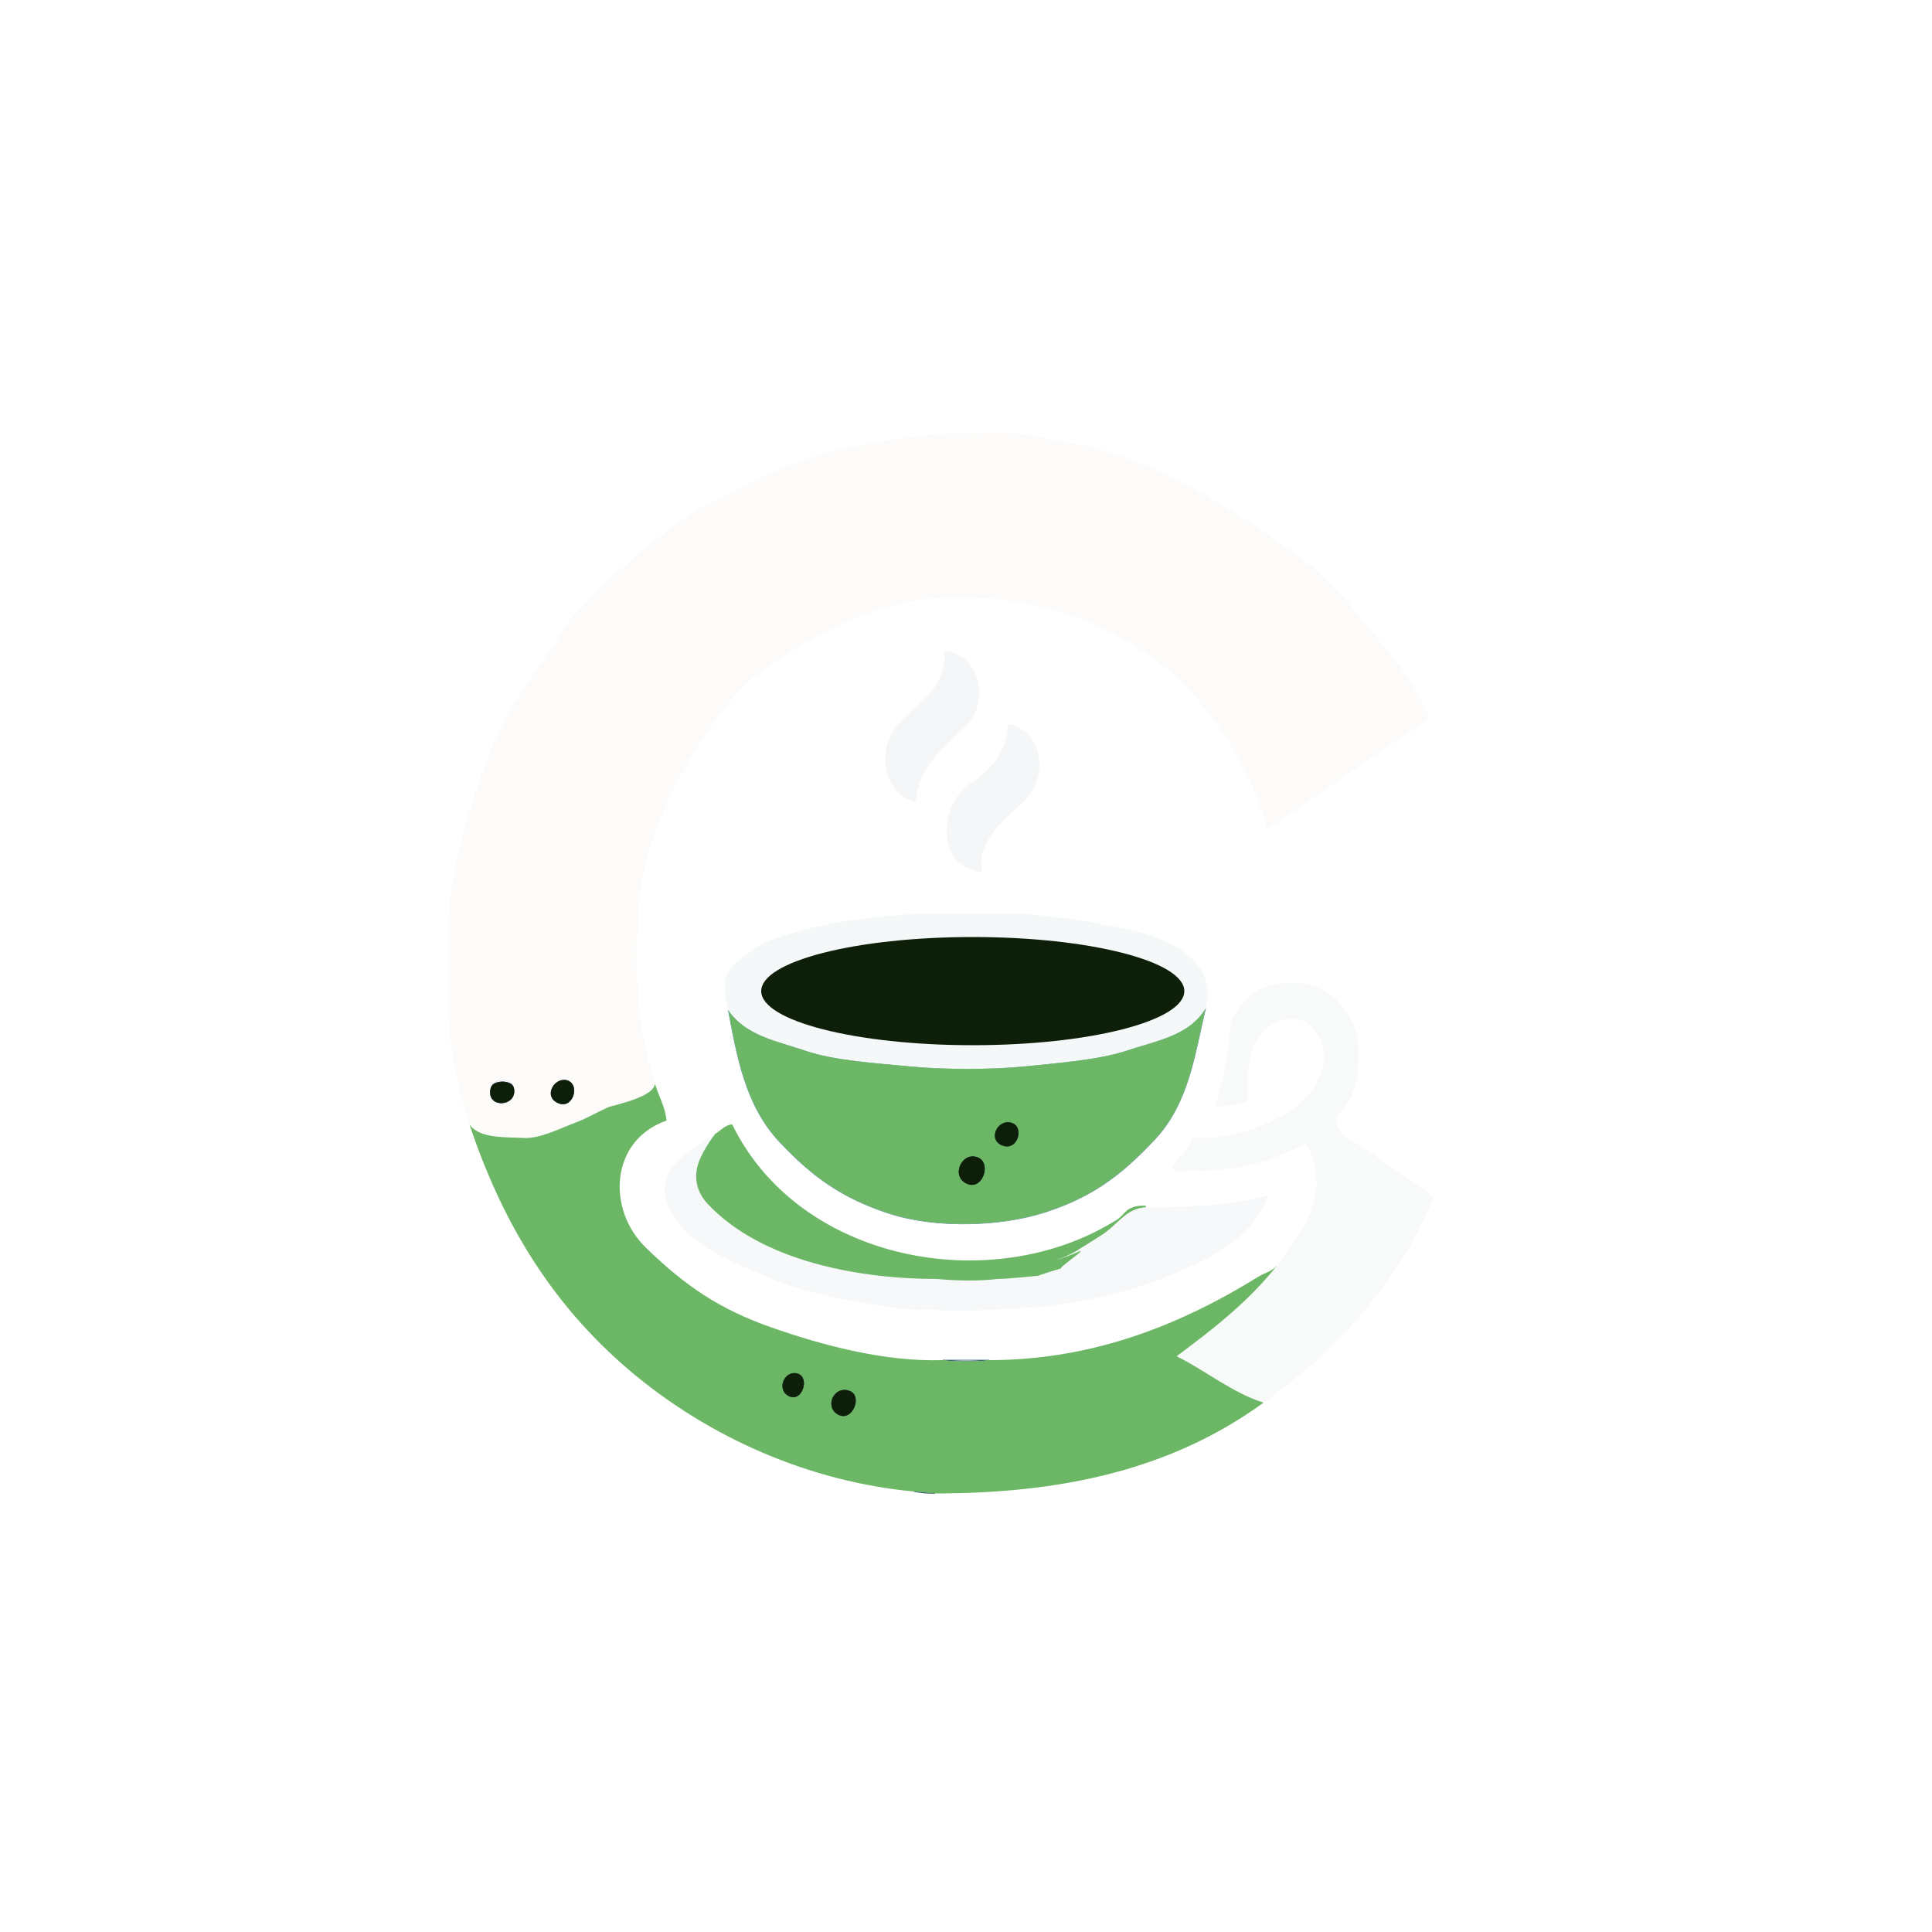
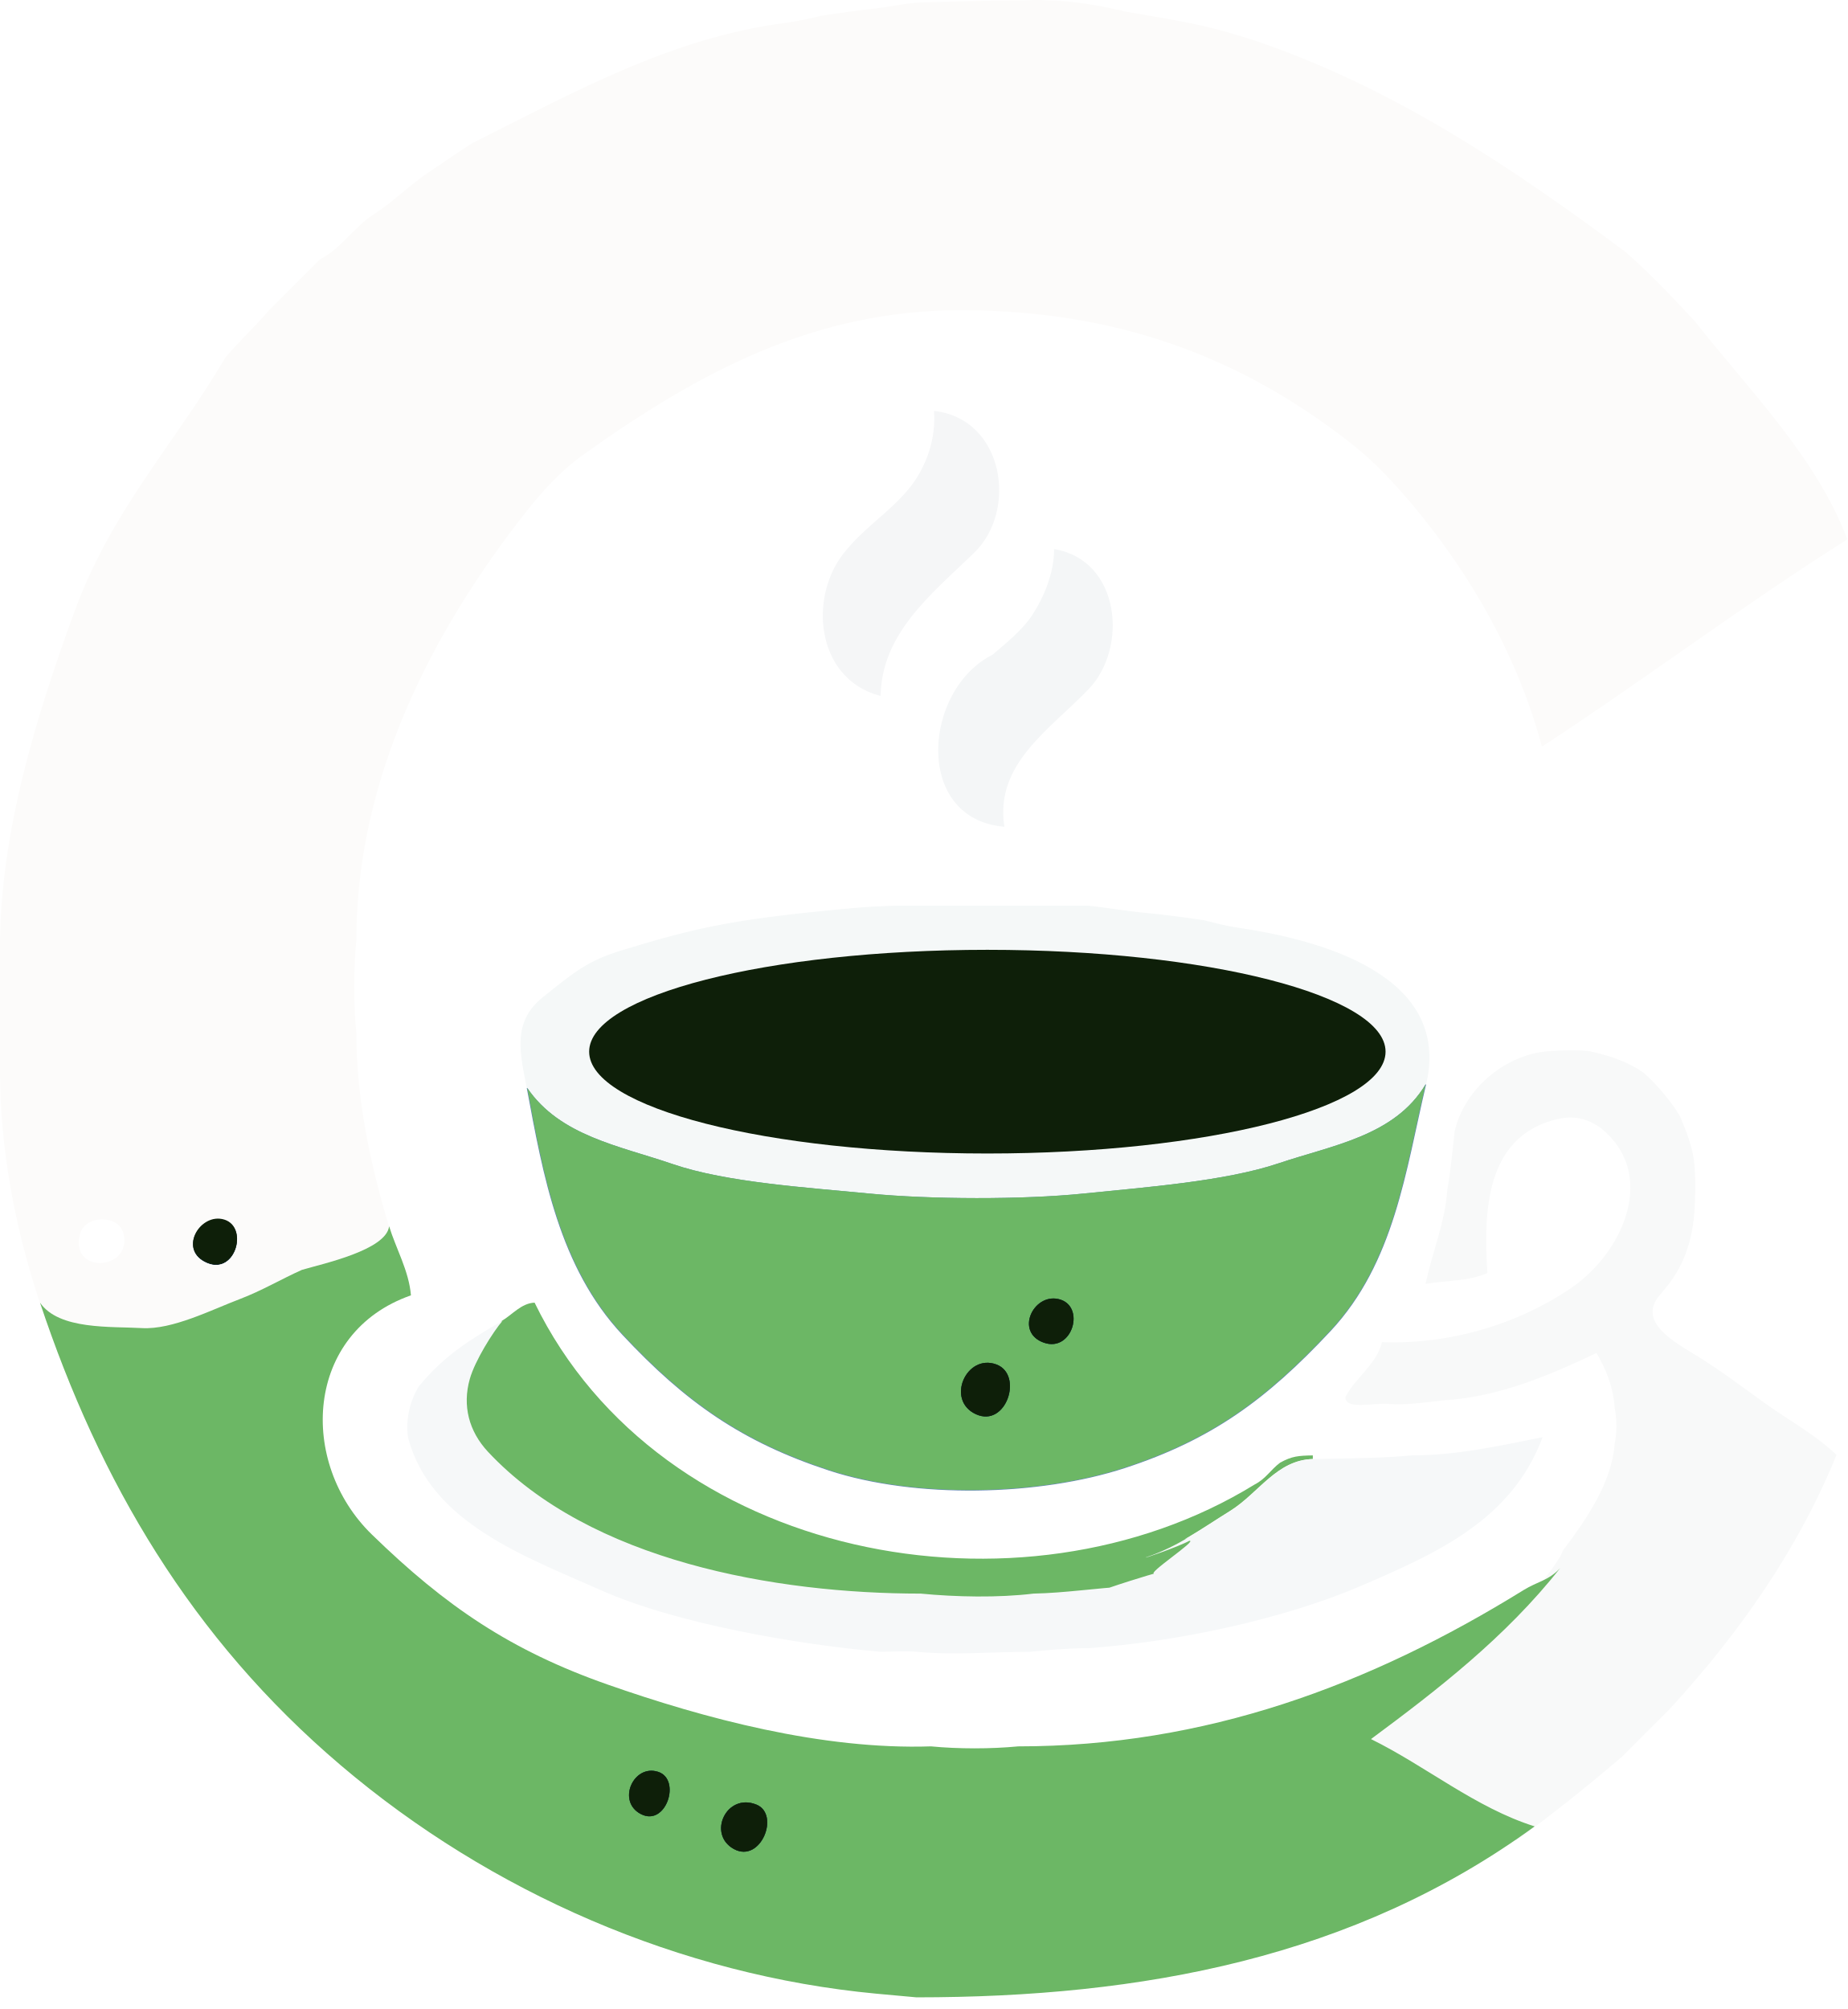
- <svg xmlns="http://www.w3.org/2000/svg" width="1000" height="1000" viewBox="0 0 1000 1000" fill="none">
-   <path d="M485 354C480.34 362.45 471 367.69 465 375C454.25 387.15 456.22 410.33 474 415C474.44 397.83 487.74 387.34 499.75 375.75C511.76 364.16 507.89 339.25 489 337C489.37 343.19 487.89 348.76 485 354Z" stroke="#F5F6F7" stroke-width="0.3" />
-   <path d="M516 393C513.26 397.2 508.71 400.83 505 404C486.01 413.54 483.35 448.76 508 451C505.44 433.79 520.36 424.53 531.23 413.23C542.1 401.93 539.89 378.08 522 375C521.98 381.31 519.32 387.91 516 393Z" stroke="#F4F6F7" stroke-width="0.3" />
-   <path d="M463 474C452.56 475.01 441.19 476.2 431.07 478.07C420.95 479.95 413.03 482.25 403.22 485.22C393.42 488.2 389.74 491.44 381.25 498.25C372.76 505.06 375.31 513.94 377 523C386.05 536.2 402.31 538.87 417.07 543.93C431.84 548.98 454.21 550.36 471 552C487.79 553.64 513.23 553.72 530 552C546.77 550.28 568.88 548.66 583.67 543.67C598.47 538.68 615.5 536.17 624 522C631.07 492.09 595.28 482.4 572 479C568.85 478.54 565.67 477.66 563 477C557.58 476.23 552.57 475.51 547 475C541.88 474.53 535.64 473.44 531 473C528.67 473 526.33 473 524 473C509.67 473 495.33 473 481 473C474.76 473 469.03 473.42 463 474ZM527 490C529.88 490.27 533.78 490.78 536 491C548.11 491 567.75 495.82 578.22 497.78C588.69 499.74 610.83 507.12 600.75 517.75C590.68 528.38 576.8 526.04 564 530C551.2 533.96 533.25 534.59 520 536C520.99 536.09 522.01 535.93 523 536C507.47 537.09 488.01 538.87 473 535C468.72 534.91 465.12 534.46 461 534C454.5 534.19 449.3 534.07 443 532C435.23 530.76 427.79 528.34 420 527C416.44 526.39 414.93 525.48 412 524C408.41 522.77 404.1 521.02 401 519C397.16 516.5 395.23 514.04 397 510C401.35 500.06 414.03 501.52 423 498C431.98 494.49 444.41 493.41 455 492C465.59 490.59 478.39 488.96 490 489C501.61 489.04 515.6 488.93 527 490Z" stroke="#F5F8F8" stroke-width="0.3" />
-   <path d="M397 510C396.23 513.36 398.44 517.04 401 519C404.1 521.02 408.41 522.77 412 524C414.49 524.85 417.79 526.39 420 527C427.79 528.34 435.23 530.76 443 532C449.02 532.96 454.89 533.32 461 534C465.12 534.46 468.72 534.91 473 535C476.95 535.08 480.18 535.74 484 536C493.68 535.72 505.31 534.97 515 536C516.63 536 518.38 536.17 520 536C533.25 534.59 551.2 533.96 564 530C576.8 526.04 590.68 528.38 600.75 517.75C610.83 507.12 588.69 499.74 578.22 497.78C567.75 495.82 548.11 491 536 491C532.72 491 529.61 490.55 527 490C515.6 488.93 501.61 489.04 490 489C478.39 488.96 465.59 490.59 455 492C444.41 493.41 431.98 494.49 423 498C414.03 501.52 401.35 500.06 397 510Z" stroke="#02203E" stroke-width="0.3" />
-   <path d="M536 491C533.78 490.78 529.88 490.27 527 490C529.61 490.55 532.72 491 536 491Z" stroke="#41505D" stroke-width="0.3" />
-   <path d="M401 519C398.44 517.04 396.23 513.36 397 510C395.23 514.04 397.16 516.5 401 519Z" stroke="#73838D" stroke-width="0.3" />
-   <path d="M377 523C381.44 546.85 385.89 572.18 403.25 590.75C420.6 609.33 436.2 620.23 459.98 628.02C483.75 635.82 517.56 635.1 541.33 627.33C565.09 619.55 580.15 608.57 597.75 589.75C615.35 570.92 618.4 545.7 624 522C615.5 536.17 598.47 538.68 583.67 543.67C568.88 548.66 546.77 550.28 530 552C513.23 553.72 487.79 553.64 471 552C454.21 550.36 431.84 548.98 417.07 543.93C402.31 538.87 386.05 536.2 377 523ZM523 581C530.69 582.68 526.97 595.85 519 593C511.03 590.15 516.09 579.49 523 581ZM506 599C513.49 601.81 508.69 616.53 500.33 612.67C491.97 608.81 497.74 595.91 506 599Z" stroke="#6588B7" stroke-width="0.3" />
-   <path d="M420 527C417.79 526.39 414.49 524.85 412 524C414.93 525.48 416.44 526.39 420 527Z" stroke="#94AAAE" stroke-width="0.3" />
-   <path d="M461 534C454.89 533.32 449.02 532.96 443 532C449.3 534.07 454.5 534.19 461 534Z" stroke="#BBD1D8" stroke-width="0.3" />
-   <path d="M520 536C518.38 536.17 516.63 536 515 536C504.75 536 494.22 536.7 484 536C480.18 535.74 476.95 535.08 473 535C488.01 538.87 507.47 537.09 523 536C522.01 535.93 520.99 536.09 520 536Z" stroke="#C6DCDF" stroke-width="0.3" />
-   <path d="M254 563C255.51 558.97 264.61 558.93 266 563C264.76 557.55 255.41 557.66 254 563Z" stroke="#838F9B" stroke-width="0.3" />
-   <path d="M293 559C286.65 557.81 281.02 567.65 289 571C296.98 574.34 300.62 560.42 293 559Z" stroke="#132941" stroke-width="0.3" />
-   <path d="M254 563C251.06 574.13 268.3 573.09 266 563C264.61 558.93 255.51 558.97 254 563Z" stroke="#11253D" stroke-width="0.3" />
-   <path d="M298 581C303.94 578.75 309.43 575.49 315 573C308.73 574.85 303.39 578 298 581Z" stroke="#C5DFED" stroke-width="0.3" />
-   <path d="M523 581C516.09 579.49 511.03 590.15 519 593C526.97 595.85 530.69 582.68 523 581Z" stroke="#0A294E" stroke-width="0.3" />
-   <path d="M506 599C497.74 595.91 491.97 608.81 500.33 612.67C508.69 616.53 513.49 601.81 506 599Z" stroke="#072846" stroke-width="0.3" />
-   <path d="M512 704C504 704 496 704 488 704C495.48 704.72 504.45 704.73 512 704Z" stroke="#2A4F6F" stroke-width="0.3" />
-   <path d="M413 711C406.14 708.75 401.47 719.26 408.33 722.67C415.19 726.08 419.37 713.09 413 711Z" stroke="#09294A" stroke-width="0.3" />
-   <path d="M440 720C431.75 716.66 426.39 728.15 433.78 732.22C441.17 736.29 446.62 722.68 440 720Z" stroke="#0B2C4C" stroke-width="0.3" />
-   <path d="M484 773C481.12 772.72 476.54 772.33 473 772C476.22 772.68 480.09 773 484 773Z" stroke="#334F70" stroke-width="0.3" />
-   <path d="M473 226.142C467.97 226.702 462.96 227.432 458 228.142C454.91 228.902 451.6 229.672 448 230.142C416.61 234.232 389.93 249.172 362 263.142C358.09 265.562 353.94 268.542 350 271.142C344.77 274.592 339.96 279.492 334.7 282.842C329.44 286.192 325.59 292.412 320 295.142C315.41 299.732 310.54 304.602 306 309.142C302.18 313.612 297.69 317.732 294 322.142C279.19 347.082 262.51 364.392 252.31 392.452C242.1 420.502 232 452.732 232 484.142C232 495.472 232 506.812 232 518.142C232 540.132 236.25 561.892 243 582.142C248.19 589.702 262.61 588.642 271 589.142C279.39 589.642 290.71 585.092 298.5 582.142C303.89 579.142 309.23 575.992 315.5 574.142C321.39 572.402 338.2 567.702 339 561.142C333.91 544.382 330 526.112 330 508.142C329.21 499.962 329.21 490.252 330 482.142C330 438.202 350.42 397.812 377 364.142C381.13 358.912 386.61 352.992 392 349.142C424.18 326.162 456.01 308.932 497 309.142C537.99 309.352 572.28 321.102 604 346.142C609.79 350.712 615.26 356.592 620 362.142C636.56 381.832 649.43 404.592 656 429.142C684.28 410.652 711.56 390.052 740 372.142C731.3 349.372 713.23 331.442 698 312.142C692.25 305.922 685.32 298.652 679 293.142C648.51 270.472 615.5 248 577 235C565.5 231.358 562 230.5 542 227.142C541.02 227.062 539.98 226.5 539 226.5C535 225.5 526.5 224 520.5 224C517.24 223.68 514.28 224 511 224C502.67 224 494.33 224.33 486 224.5C481.47 224.59 477.43 225.642 473 226.142ZM266 563.142C268.3 573.232 251.06 574.272 254 563.142C255.41 557.802 264.76 557.692 266 563.142ZM293 559.142C300.62 560.562 296.98 574.482 289 571.142C281.02 567.792 286.65 557.952 293 559.142Z" fill="#FCFBFA" />
-   <path d="M485 354C480.34 362.45 471 367.69 465 375C454.25 387.15 456.22 410.33 474 415C474.44 397.83 487.74 387.34 499.75 375.75C511.76 364.16 507.89 339.25 489 337C489.37 343.19 487.89 348.76 485 354Z" fill="#F5F6F7" />
-   <path d="M516 393C513.26 397.2 508.71 400.83 505 404C486.01 413.54 483.35 448.76 508 451C505.44 433.79 520.36 424.53 531.23 413.23C542.1 401.93 539.89 378.08 522 375C521.98 381.31 519.32 387.91 516 393Z" fill="#F4F6F7" />
-   <path d="M463 474C452.56 475.01 441.19 476.2 431.07 478.07C420.95 479.95 413.03 482.25 403.22 485.22C393.42 488.2 389.74 491.44 381.25 498.25C372.76 505.06 375.31 513.94 377 523C386.05 536.2 402.31 538.87 417.07 543.93C431.84 548.98 454.21 550.36 471 552C487.79 553.64 513.23 553.72 530 552C546.77 550.28 568.88 548.66 583.67 543.67C598.47 538.68 615.5 536.17 624 522C631.07 492.09 595.28 482.4 572 479C568.85 478.54 565.67 477.66 563 477C557.58 476.23 552.57 475.51 547 475C541.88 474.53 535.64 473.44 531 473C528.67 473 526.33 473 524 473C509.67 473 495.33 473 481 473C474.76 473 469.03 473.42 463 474ZM527 490C529.88 490.27 533.78 490.78 536 491C548.11 491 567.75 495.82 578.22 497.78C588.69 499.74 610.83 507.12 600.75 517.75C590.68 528.38 576.8 526.04 564 530C551.2 533.96 533.25 534.59 520 536C520.99 536.09 522.01 535.93 523 536C507.47 537.09 488.01 538.87 473 535C468.72 534.91 465.12 534.46 461 534C454.5 534.19 449.3 534.07 443 532C435.23 530.76 427.79 528.34 420 527C416.44 526.39 414.93 525.48 412 524C408.41 522.77 404.1 521.02 401 519C397.16 516.5 395.23 514.04 397 510C401.35 500.06 414.03 501.52 423 498C431.98 494.49 444.41 493.41 455 492C465.59 490.59 478.39 488.96 490 489C501.61 489.04 515.6 488.93 527 490Z" fill="#F5F8F8" />
-   <path d="M536 491C533.78 490.78 529.88 490.27 527 490C529.61 490.55 532.72 491 536 491Z" fill="#41505D" stroke="black" />
-   <path d="M637 531C636.38 536.53 635.88 542.09 635 547C634.39 556.06 630.83 564.32 629 573C634.67 571.98 640.7 572.36 646 570C644.92 553.38 645.46 533.25 664 528C668.79 526.64 672.8 527.06 677 530C692.83 542.37 683.72 564.06 669.08 574.08C654.44 584.11 635.45 589.73 617 589C615.64 594.98 609.82 598.68 607 604C606.58 607.78 614.79 605.59 619 606C623.21 606.41 629.68 605.48 634 605C649.02 604.1 662.7 598.27 676 592C678.78 596.72 680.63 601.52 681 607C681.63 610.5 681.67 613.55 681 617C680.15 627.76 673.22 637.7 667 646C666.54 646.61 666.38 647.39 666 648C664.48 650.45 662.77 652.75 661 655C645.93 674.09 627.05 688.6 609 702C624.2 709.48 637.75 720.89 654 726C663.84 718.83 673.37 711.23 683 703C687.25 698.75 691.8 694.2 696 690C715.26 669.1 731.53 645.83 742 620C736 614.31 728.82 610.46 722.25 605.75C715.67 601.04 709.67 596.43 702.75 592.25C695.83 588.07 687.28 582.78 693.7 575.7C700.12 568.61 702.51 560.95 703 552C703.19 548.43 703.24 544.57 703 541C702.64 535.78 700.96 531.71 699 527C696.84 523.21 692.5 517.94 689 515C684.4 511.71 679.39 510.19 674 509C670.52 508.64 666.49 508.76 663 509C650.9 509.82 639.7 519.39 637 531Z" fill="#F8F9F9" />
-   <path d="M401 519C398.44 517.04 396.23 513.36 397 510C395.23 514.04 397.16 516.5 401 519Z" fill="#73838D" stroke="black" />
-   <path d="M377 523C381.44 546.85 385.89 572.18 403.25 590.75C420.6 609.33 436.2 620.23 459.98 628.02C483.75 635.82 517.56 635.1 541.33 627.33C565.09 619.55 580.15 608.57 597.75 589.75C615.35 570.92 618.4 545.7 624 522C615.5 536.17 598.47 538.68 583.67 543.67C568.88 548.66 546.77 550.28 530 552C513.23 553.72 487.79 553.64 471 552C454.21 550.36 431.84 548.98 417.07 543.93C402.31 538.87 386.05 536.2 377 523ZM523 581C530.69 582.68 526.97 595.85 519 593C511.03 590.15 516.09 579.49 523 581ZM506 599C513.49 601.81 508.69 616.53 500.33 612.67C491.97 608.81 497.74 595.91 506 599Z" fill="#6CB765" />
-   <path d="M420 527C417.79 526.39 414.49 524.85 412 524C414.93 525.48 416.44 526.39 420 527Z" fill="#94AAAE" stroke="black" />
-   <path d="M461 534C454.89 533.32 449.02 532.96 443 532C449.3 534.07 454.5 534.19 461 534Z" fill="#BBD1D8" stroke="black" />
-   <path d="M520 536C518.38 536.17 516.63 536 515 536C504.75 536 494.22 536.7 484 536C480.18 535.74 476.95 535.08 473 535C488.01 538.87 507.47 537.09 523 536C522.01 535.93 520.99 536.09 520 536Z" fill="#C6DCDF" stroke="black" />
-   <path d="M484 536C494.22 536.7 504.75 536 515 536C505.31 534.97 493.68 535.72 484 536Z" fill="#223E48" stroke="black" />
-   <path d="M293 559C286.65 557.81 281.02 567.65 289 571C296.98 574.34 300.62 560.42 293 559Z" fill="#0E1F09" />
-   <path d="M254 563C251.06 574.13 268.3 573.09 266 563C264.61 558.93 255.51 558.97 254 563Z" fill="#0E1F09" />
-   <path d="M315 573C309.43 575.49 303.94 578.75 298 581C290.21 583.95 279.39 589.5 271 589C262.61 588.5 248.19 589.56 243 582C259.35 631.05 284.53 674.24 325.75 709.25C366.97 744.26 419.18 766.95 473 772C476.54 772.33 481.12 772.72 484 773C546.03 773 604.4 762.15 654 726C637.75 720.89 624.2 709.48 609 702C627.05 688.6 645.93 674.09 661 655C657.84 658.42 654.77 658.67 651 661C608.51 687.3 563.37 704 512 704C504.45 704.73 495.48 704.72 488 704C458.11 705 425.62 696.32 399.02 686.98C372.43 677.64 354.55 665.5 334.25 645.75C313.95 625.99 315.76 590.22 345 580C344.47 573.3 340.83 567.02 339 561C338.2 567.56 320.89 571.26 315 573ZM413 711C419.37 713.09 415.19 726.08 408.33 722.67C401.47 719.26 406.14 708.75 413 711ZM440 720C446.62 722.68 441.17 736.29 433.78 732.22C426.39 728.15 431.75 716.66 440 720Z" fill="#6CB765" />
-   <path d="M523 581C516.09 579.49 511.03 590.15 519 593C526.97 595.85 530.69 582.68 523 581Z" fill="#0E1F09" />
-   <path d="M370 587C367.41 590.03 358.45 598.37 357 603.5C355.98 610.19 358.4 618.09 362 623.5C390.14 653.64 445.18 666 485 666C495.33 666 505.68 666.21 516 666C524.76 665.82 534.21 663.98 543 663.5C547.47 662.86 573.73 655.68 578.5 654.5C577.71 654.45 575.98 641.95 574.5 642C574 642.02 549.99 649.44 549.5 649.5C546.86 649.81 548.71 651.56 546 652C542.16 652.62 552 651.782 547.5 651.262C552.68 648.862 541.28 653.75 547 652C555.7 649.1 562.39 644.13 570.25 639.25C578.1 634.36 583.06 625.2 593 625C592.99 625 593 624 593 624C589.04 624.08 587.3 624.18 584 626C581.38 627.97 580.08 630.43 577 632C512.78 671.54 413.52 652.96 379 582C375.33 582.15 372.8 585.39 370 587Z" fill="#6CB765" />
-   <path d="M347.182 605C344.692 609.07 343.522 614.06 344.182 619C350.282 642.52 376.522 651.84 397.162 661.03C417.792 670.21 450.792 675.94 474.182 678C476.922 677.98 481.382 677.73 484.182 678C494.302 678.98 505.012 678 515.182 678C519.892 677.54 525.782 677 531.182 677C555.332 675.32 584.682 669.11 606.112 659.93C627.532 650.74 647.742 641.6 656.182 619C644.262 621.36 632.692 624 620.182 624C611.862 624.81 602.182 624.82 593.182 625C583.242 625.2 578.282 634.36 570.432 639.25C562.572 644.13 555.882 649.1 547.182 652C545.692 652.68 556.13 649.1 559 647.5C561.71 647.06 546.86 656.81 549.5 656.5C556.34 654.39 516.9 665.63 524 667.5C514.54 673.94 553.412 658.74 542.182 660C533.392 660.48 524.942 661.82 516.182 662C506.452 663.18 494.822 662.93 485.182 662C445.362 662 394.322 653.14 366.182 623C360.922 617.36 359.112 610.33 361.182 603C362.632 597.87 367.592 590.03 370.182 587C361.372 592.07 354.082 596.6 347.182 605Z" fill="#F6F8F9" />
-   <path d="M506 599C497.74 595.91 491.97 608.81 500.33 612.67C508.69 616.53 513.49 601.81 506 599Z" fill="#0E1F09" />
-   <path d="M413 711C406.14 708.75 401.47 719.26 408.33 722.67C415.19 726.08 419.37 713.09 413 711Z" fill="#0E1F09" />
-   <path d="M440 720C431.75 716.66 426.39 728.15 433.78 732.22C441.17 736.29 446.62 722.68 440 720Z" fill="#0E1F09" />
-   <ellipse cx="503.5" cy="513" rx="109.5" ry="28" fill="#0E1F09" />
+ <svg xmlns="http://www.w3.org/2000/svg" width="126" height="137" viewBox="0 0 126 137" fill="none">
+   <path d="M99.213 77.138C99.059 78.509 98.935 79.888 98.716 81.106C98.565 83.353 97.682 85.402 97.228 87.555C98.635 87.302 100.13 87.396 101.445 86.811C101.177 82.689 101.311 77.696 105.909 76.394C107.098 76.056 108.092 76.16 109.134 76.89C113.06 79.958 110.801 85.338 107.169 87.823C103.538 90.311 98.828 91.705 94.252 91.524C93.915 93.007 92.471 93.924 91.772 95.244C91.668 96.182 93.704 95.638 94.748 95.74C95.792 95.842 97.397 95.611 98.469 95.492C102.194 95.269 105.587 93.823 108.886 92.268C109.575 93.438 110.034 94.629 110.126 95.988C110.282 96.856 110.292 97.613 110.126 98.469C109.915 101.137 108.196 103.603 106.654 105.661C106.539 105.813 106.5 106.006 106.405 106.157C106.028 106.765 105.604 107.336 105.165 107.894C101.428 112.629 96.745 116.228 92.268 119.551C96.038 121.406 99.399 124.236 103.429 125.504C105.87 123.726 108.233 121.84 110.622 119.799C111.676 118.745 112.805 117.616 113.846 116.575C118.624 111.391 122.659 105.619 125.256 99.213C123.768 97.801 121.987 96.846 120.357 95.678C118.725 94.51 117.237 93.366 115.521 92.33C113.804 91.293 111.684 89.981 113.276 88.225C114.868 86.466 115.461 84.566 115.583 82.346C115.63 81.461 115.642 80.504 115.583 79.618C115.493 78.323 115.077 77.314 114.591 76.146C114.055 75.206 112.978 73.898 112.11 73.169C110.969 72.353 109.727 71.976 108.39 71.681C107.527 71.592 106.527 71.621 105.661 71.681C102.66 71.884 99.882 74.258 99.213 77.138Z" fill="#F8F9F9" />
+   <path d="M62.752 32.279C61.596 34.375 59.279 35.675 57.791 37.488C55.125 40.502 55.614 46.251 60.024 47.409C60.133 43.151 63.432 40.549 66.41 37.674C69.389 34.799 68.429 28.621 63.744 28.063C63.836 29.598 63.469 30.98 62.752 32.279Z" stroke="#F5F6F7" stroke-width="0.074" />
+   <path d="M70.441 41.953C69.761 42.994 68.633 43.895 67.713 44.681C63.002 47.047 62.343 55.783 68.457 56.338C67.822 52.07 71.522 49.773 74.219 46.97C76.915 44.167 76.366 38.252 71.929 37.488C71.924 39.053 71.264 40.69 70.441 41.953Z" stroke="#F4F6F7" stroke-width="0.074" />
+   <path d="M57.295 62.043C54.706 62.294 51.886 62.589 49.376 63.053C46.866 63.519 44.901 64.089 42.468 64.826C40.037 65.565 39.124 66.369 37.019 68.058C34.913 69.747 35.545 71.95 35.965 74.197C38.209 77.471 42.242 78.133 45.903 79.388C49.567 80.641 55.115 80.983 59.28 81.39C63.444 81.796 69.754 81.816 73.913 81.39C78.073 80.963 83.557 80.561 87.225 79.323C90.896 78.086 95.12 77.463 97.228 73.949C98.982 66.53 90.105 64.127 84.331 63.283C83.549 63.169 82.761 62.951 82.098 62.787C80.754 62.596 79.511 62.418 78.13 62.291C76.86 62.175 75.312 61.904 74.161 61.795C73.584 61.795 73.003 61.795 72.425 61.795C68.871 61.795 65.314 61.795 61.76 61.795C60.212 61.795 58.791 61.899 57.295 62.043ZM73.169 66.012C73.884 66.079 74.851 66.205 75.402 66.26C78.405 66.26 83.277 67.455 85.874 67.941C88.47 68.427 93.962 70.258 91.462 72.894C88.964 75.531 85.521 74.951 82.347 75.933C79.172 76.915 74.719 77.071 71.433 77.421C71.679 77.443 71.932 77.404 72.177 77.421C68.325 77.691 63.499 78.133 59.776 77.173C58.714 77.151 57.821 77.039 56.799 76.925C55.187 76.972 53.897 76.942 52.335 76.429C50.407 76.121 48.562 75.521 46.63 75.189C45.747 75.037 45.372 74.812 44.646 74.445C43.755 74.14 42.686 73.706 41.917 73.205C40.965 72.585 40.486 71.974 40.925 70.972C42.004 68.507 45.149 68.869 47.374 67.996C49.601 67.125 52.684 66.857 55.311 66.508C57.938 66.158 61.112 65.754 63.992 65.764C66.872 65.773 70.342 65.746 73.169 66.012Z" stroke="#F5F8F8" stroke-width="0.074" />
+   <path d="M40.925 70.972C40.734 71.806 41.282 72.718 41.917 73.205C42.686 73.706 43.755 74.14 44.646 74.445C45.263 74.656 46.082 75.037 46.63 75.189C48.562 75.521 50.407 76.121 52.335 76.429C53.828 76.667 55.284 76.756 56.799 76.925C57.821 77.039 58.714 77.151 59.776 77.173C60.755 77.193 61.556 77.357 62.504 77.421C64.905 77.352 67.79 77.166 70.193 77.421C70.597 77.421 71.031 77.463 71.433 77.421C74.719 77.071 79.172 76.915 82.346 75.933C85.521 74.951 88.964 75.531 91.462 72.894C93.962 70.258 88.47 68.427 85.873 67.941C83.277 67.455 78.405 66.26 75.402 66.26C74.588 66.26 73.817 66.148 73.169 66.012C70.342 65.746 66.872 65.773 63.992 65.764C61.112 65.754 57.938 66.158 55.311 66.508C52.684 66.857 49.601 67.125 47.374 67.996C45.149 68.869 42.004 68.507 40.925 70.972Z" stroke="#02203E" stroke-width="0.074" />
+   <path d="M75.402 66.26C74.851 66.205 73.884 66.079 73.169 66.012C73.817 66.148 74.588 66.26 75.402 66.26Z" stroke="#41505D" stroke-width="0.074" />
+   <path d="M41.917 73.204C41.282 72.718 40.734 71.806 40.925 70.972C40.486 71.974 40.965 72.584 41.917 73.204Z" stroke="#73838D" stroke-width="0.074" />
+   <path d="M35.965 74.197C37.066 80.112 38.17 86.395 42.475 91.001C46.779 95.609 50.648 98.313 56.546 100.245C62.442 102.18 70.828 102.001 76.724 100.074C82.617 98.144 86.352 95.421 90.718 90.753C95.083 86.082 95.839 79.827 97.228 73.949C95.12 77.463 90.896 78.086 87.225 79.323C83.557 80.561 78.073 80.963 73.913 81.39C69.754 81.816 63.444 81.796 59.28 81.39C55.115 80.983 49.567 80.641 45.903 79.388C42.242 78.133 38.209 77.471 35.965 74.197ZM72.177 88.582C74.085 88.999 73.162 92.266 71.185 91.559C69.208 90.852 70.463 88.208 72.177 88.582ZM67.961 93.047C69.818 93.744 68.628 97.395 66.554 96.438C64.481 95.48 65.912 92.281 67.961 93.047Z" stroke="#6588B7" stroke-width="0.074" />
+   <path d="M46.63 75.189C46.082 75.037 45.263 74.656 44.646 74.445C45.372 74.812 45.747 75.037 46.63 75.189Z" stroke="#94AAAE" stroke-width="0.074" />
+   <path d="M56.799 76.925C55.284 76.756 53.828 76.667 52.335 76.429C53.897 76.942 55.187 76.972 56.799 76.925Z" stroke="#BBD1D8" stroke-width="0.074" />
+   <path d="M71.433 77.421C71.031 77.463 70.597 77.421 70.193 77.421C67.651 77.421 65.039 77.595 62.504 77.421C61.556 77.357 60.755 77.193 59.776 77.173C63.499 78.133 68.325 77.691 72.177 77.421C71.932 77.404 71.679 77.443 71.433 77.421Z" stroke="#C6DCDF" stroke-width="0.074" />
+   <path d="M15.13 83.126C13.555 82.831 12.159 85.271 14.138 86.102C16.117 86.931 17.02 83.478 15.13 83.126Z" stroke="#132941" stroke-width="0.074" />
+   <path d="M16.37 88.582C17.843 88.024 19.205 87.216 20.587 86.598C19.031 87.057 17.707 87.838 16.37 88.582Z" stroke="#C5DFED" stroke-width="0.074" />
+   <path d="M72.177 88.582C70.463 88.208 69.208 90.852 71.185 91.559C73.162 92.266 74.085 88.999 72.177 88.582Z" stroke="#0A294E" stroke-width="0.074" />
+   <path d="M67.961 93.047C65.912 92.281 64.481 95.48 66.554 96.438C68.628 97.395 69.818 93.744 67.961 93.047Z" stroke="#072846" stroke-width="0.074" />
+   <path d="M44.894 120.827C43.192 120.269 42.034 122.875 43.735 123.721C45.437 124.567 46.474 121.345 44.894 120.827Z" stroke="#09294A" stroke-width="0.074" />
+   <path d="M51.591 123.059C49.544 122.23 48.215 125.08 50.048 126.09C51.881 127.099 53.233 123.724 51.591 123.059Z" stroke="#0B2C4C" stroke-width="0.074" />
+   <path d="M59.776 0.567C58.528 0.705 57.285 0.887 56.055 1.063C55.289 1.251 54.468 1.442 53.575 1.559C45.789 2.573 39.172 6.279 32.244 9.744C31.274 10.344 30.245 11.083 29.268 11.728C27.971 12.584 26.777 13.799 25.473 14.63C24.168 15.461 23.213 17.004 21.827 17.681C20.688 18.819 19.48 20.027 18.354 21.153C17.407 22.262 16.293 23.284 15.378 24.378C11.705 30.564 7.567 34.857 5.038 41.817C2.505 48.774 0 56.768 0 64.559C0 67.369 0 70.182 0 72.992C0 78.446 1.054 83.843 2.728 88.866C4.016 90.741 7.592 90.478 9.673 90.602C11.754 90.726 14.562 89.597 16.494 88.866C17.831 88.122 19.155 87.341 20.711 86.882C22.172 86.45 26.341 85.284 26.539 83.657C25.277 79.5 24.307 74.969 24.307 70.511C24.111 68.483 24.111 66.074 24.307 64.063C24.307 53.164 29.372 43.146 35.965 34.795C36.989 33.498 38.348 32.029 39.685 31.075C47.667 25.375 55.562 21.101 65.728 21.153C75.895 21.205 84.4 24.12 92.268 30.33C93.704 31.464 95.061 32.922 96.236 34.299C100.344 39.183 103.536 44.828 105.165 50.917C112.18 46.331 118.946 41.221 126 36.779C123.842 31.131 119.36 26.684 115.583 21.897C114.156 20.355 112.438 18.551 110.87 17.185C103.308 11.562 95.12 5.988 85.571 2.764C82.719 1.86 81.85 1.647 76.89 0.815C76.647 0.795 76.389 0.655 76.146 0.655C75.153 0.407 73.045 0.035 71.557 0.035C70.749 -0.044 70.014 0.035 69.201 0.035C67.135 0.035 65.066 0.117 63 0.159C61.876 0.182 60.874 0.443 59.776 0.567ZM8.433 84.153C9.004 86.656 4.727 86.914 5.457 84.153C5.806 82.829 8.126 82.801 8.433 84.153ZM15.13 83.161C17.02 83.513 16.117 86.966 14.138 86.138C12.159 85.307 13.555 82.866 15.13 83.161Z" fill="#FCFBFA" />
+   <path d="M62.752 32.279C61.596 34.375 59.279 35.675 57.791 37.488C55.125 40.502 55.614 46.251 60.024 47.409C60.133 43.151 63.432 40.549 66.41 37.674C69.389 34.799 68.429 28.621 63.744 28.063C63.836 29.598 63.469 30.98 62.752 32.279Z" fill="#F5F6F7" />
+   <path d="M70.441 41.953C69.761 42.994 68.633 43.895 67.713 44.681C63.002 47.047 62.343 55.783 68.457 56.338C67.822 52.07 71.522 49.773 74.219 46.97C76.915 44.167 76.366 38.252 71.929 37.488C71.924 39.053 71.264 40.69 70.441 41.953Z" fill="#F4F6F7" />
+   <path d="M57.295 62.043C54.706 62.294 51.886 62.589 49.376 63.053C46.866 63.519 44.901 64.089 42.468 64.826C40.037 65.565 39.124 66.369 37.019 68.058C34.913 69.747 35.545 71.95 35.965 74.197C38.209 77.471 42.242 78.133 45.903 79.388C49.567 80.641 55.115 80.983 59.28 81.39C63.444 81.796 69.754 81.816 73.913 81.39C78.073 80.963 83.557 80.561 87.225 79.323C90.896 78.086 95.12 77.463 97.228 73.949C98.982 66.53 90.105 64.127 84.331 63.283C83.549 63.169 82.761 62.951 82.098 62.787C80.754 62.596 79.511 62.418 78.13 62.291C76.86 62.175 75.312 61.904 74.161 61.795C73.584 61.795 73.003 61.795 72.425 61.795C68.871 61.795 65.314 61.795 61.76 61.795C60.212 61.795 58.791 61.899 57.295 62.043ZM73.169 66.012C73.884 66.079 74.851 66.205 75.402 66.26C78.405 66.26 83.277 67.455 85.874 67.941C88.47 68.427 93.962 70.258 91.462 72.894C88.964 75.531 85.521 74.951 82.347 75.933C79.172 76.915 74.719 77.071 71.433 77.421C71.679 77.443 71.932 77.404 72.177 77.421C68.325 77.691 63.499 78.133 59.776 77.173C58.714 77.151 57.821 77.039 56.799 76.925C55.187 76.972 53.897 76.942 52.335 76.429C50.407 76.121 48.562 75.521 46.63 75.189C45.747 75.037 45.372 74.812 44.646 74.445C43.755 74.14 42.686 73.706 41.917 73.205C40.965 72.585 40.486 71.974 40.925 70.972C42.004 68.507 45.149 68.869 47.374 67.996C49.601 67.125 52.684 66.857 55.311 66.508C57.938 66.158 61.112 65.754 63.992 65.764C66.872 65.773 70.342 65.746 73.169 66.012Z" fill="#F5F8F8" />
+   <path d="M75.402 66.26C74.851 66.205 73.884 66.079 73.169 66.012C73.817 66.148 74.588 66.26 75.402 66.26Z" fill="#41505D" stroke="#9B1414" stroke-width="0.248" />
+   <path d="M41.917 73.204C41.282 72.718 40.734 71.806 40.925 70.972C40.486 71.974 40.965 72.584 41.917 73.204Z" fill="#73838D" stroke="#9B1414" stroke-width="0.248" />
+   <path d="M35.965 74.197C37.066 80.112 38.17 86.395 42.475 91.001C46.779 95.609 50.648 98.313 56.546 100.245C62.442 102.18 70.828 102.001 76.724 100.074C82.617 98.144 86.352 95.421 90.718 90.753C95.083 86.082 95.839 79.827 97.228 73.949C95.12 77.463 90.896 78.086 87.225 79.323C83.557 80.561 78.073 80.963 73.913 81.39C69.754 81.816 63.444 81.796 59.28 81.39C55.115 80.983 49.567 80.641 45.903 79.388C42.242 78.133 38.209 77.471 35.965 74.197ZM72.177 88.582C74.085 88.999 73.162 92.266 71.185 91.559C69.208 90.852 70.463 88.208 72.177 88.582ZM67.961 93.047C69.818 93.744 68.628 97.395 66.554 96.438C64.481 95.48 65.912 92.281 67.961 93.047Z" fill="#6CB765" />
+   <path d="M46.63 75.189C46.082 75.037 45.263 74.656 44.646 74.445C45.372 74.812 45.747 75.037 46.63 75.189Z" fill="#94AAAE" stroke="#9B1414" stroke-width="0.248" />
+   <path d="M56.799 76.925C55.284 76.756 53.828 76.667 52.335 76.429C53.897 76.942 55.187 76.972 56.799 76.925Z" fill="#BBD1D8" stroke="#9B1414" stroke-width="0.248" />
+   <path d="M71.433 77.421C71.031 77.463 70.597 77.421 70.193 77.421C67.651 77.421 65.039 77.595 62.504 77.421C61.556 77.357 60.755 77.193 59.776 77.173C63.499 78.133 68.325 77.691 72.177 77.421C71.932 77.404 71.679 77.443 71.433 77.421Z" fill="#C6DCDF" stroke="#9B1414" stroke-width="0.248" />
+   <path d="M62.504 77.421C65.039 77.595 67.651 77.421 70.193 77.421C67.79 77.165 64.905 77.352 62.504 77.421Z" fill="#223E48" stroke="#9B1414" stroke-width="0.248" />
+   <path d="M15.13 83.126C13.555 82.831 12.159 85.271 14.138 86.102C16.117 86.931 17.02 83.478 15.13 83.126Z" fill="#0E1F09" />
+   <path d="M20.587 86.598C19.205 87.216 17.843 88.024 16.37 88.582C14.438 89.314 11.754 90.691 9.673 90.567C7.592 90.443 4.016 90.706 2.728 88.831C6.784 100.996 13.029 111.709 23.253 120.392C33.477 129.076 46.426 134.704 59.776 135.956C60.654 136.038 61.79 136.135 62.504 136.205C77.889 136.205 92.367 133.513 104.669 124.547C100.639 123.28 97.278 120.45 93.508 118.594C97.985 115.271 102.668 111.672 106.406 106.937C105.622 107.785 104.86 107.847 103.925 108.425C93.386 114.948 82.19 119.09 69.449 119.09C67.576 119.271 65.351 119.269 63.496 119.09C56.082 119.338 48.024 117.185 41.426 114.869C34.831 112.552 30.396 109.541 25.361 104.642C20.326 99.741 20.775 90.869 28.027 88.334C27.896 86.673 26.993 85.115 26.539 83.622C26.341 85.249 22.047 86.167 20.587 86.598ZM44.894 120.827C46.474 121.345 45.437 124.567 43.735 123.721C42.034 122.875 43.192 120.268 44.894 120.827ZM51.59 123.059C53.233 123.724 51.881 127.099 50.048 126.09C48.215 125.08 49.544 122.23 51.59 123.059Z" fill="#6CB765" />
+   <path d="M72.177 88.582C70.463 88.208 69.208 90.852 71.185 91.559C73.162 92.266 74.085 88.999 72.177 88.582Z" fill="#0E1F09" />
+   <path d="M34.228 90.071C33.586 90.822 31.364 92.891 31.004 94.163C30.751 95.823 31.351 97.782 32.244 99.124C39.224 106.599 52.875 109.665 62.752 109.665C65.314 109.665 67.881 109.717 70.441 109.665C72.614 109.621 74.957 109.164 77.138 109.045C78.246 108.886 84.76 107.105 85.943 106.813C85.747 106.8 85.318 103.7 84.951 103.712C84.827 103.717 78.871 105.558 78.75 105.573C78.095 105.65 78.554 106.084 77.882 106.193C76.929 106.346 79.37 106.139 78.254 106.01C79.539 105.414 76.711 106.627 78.13 106.193C80.288 105.473 81.947 104.241 83.897 103.03C85.844 101.817 87.074 99.546 89.539 99.496C89.537 99.496 89.539 99.248 89.539 99.248C88.557 99.268 88.126 99.293 87.307 99.744C86.657 100.233 86.335 100.843 85.571 101.232C69.642 111.039 45.023 106.431 36.461 88.831C35.55 88.868 34.923 89.671 34.228 90.071Z" fill="#6CB765" />
+   <path d="M28.569 94.535C27.951 95.545 27.661 96.782 27.825 98.008C29.338 103.841 35.846 106.153 40.965 108.432C46.082 110.709 54.267 112.131 60.069 112.642C60.748 112.637 61.855 112.575 62.549 112.642C65.059 112.885 67.716 112.642 70.238 112.642C71.406 112.527 72.867 112.394 74.207 112.394C80.196 111.977 87.476 110.437 92.791 108.16C98.104 105.88 103.117 103.613 105.21 98.008C102.254 98.593 99.384 99.248 96.281 99.248C94.218 99.449 91.817 99.451 89.584 99.496C87.119 99.546 85.889 101.817 83.942 103.03C81.992 104.241 80.333 105.473 78.175 106.193C77.805 106.361 80.394 105.473 81.106 105.077C81.778 104.967 78.095 107.386 78.75 107.309C80.447 106.786 70.664 109.573 72.425 110.037C70.079 111.635 79.72 107.864 76.935 108.177C74.755 108.296 72.659 108.628 70.486 108.673C68.073 108.966 65.188 108.904 62.797 108.673C52.92 108.673 40.261 106.475 33.281 99C31.977 97.601 31.528 95.857 32.041 94.039C32.401 92.767 33.631 90.822 34.273 90.071C32.088 91.328 30.28 92.452 28.569 94.535Z" fill="#F6F8F9" />
+   <path d="M67.961 93.047C65.912 92.281 64.481 95.48 66.554 96.438C68.628 97.395 69.818 93.744 67.961 93.047Z" fill="#0E1F09" />
+   <path d="M44.894 120.827C43.192 120.269 42.034 122.875 43.735 123.721C45.437 124.567 46.474 121.345 44.894 120.827Z" fill="#0E1F09" />
+   <path d="M51.591 123.059C49.544 122.23 48.215 125.08 50.048 126.09C51.881 127.099 53.233 123.724 51.591 123.059Z" fill="#0E1F09" />
+   <ellipse cx="67.341" cy="71.716" rx="27.159" ry="6.945" fill="#0E1F09" />
</svg>
